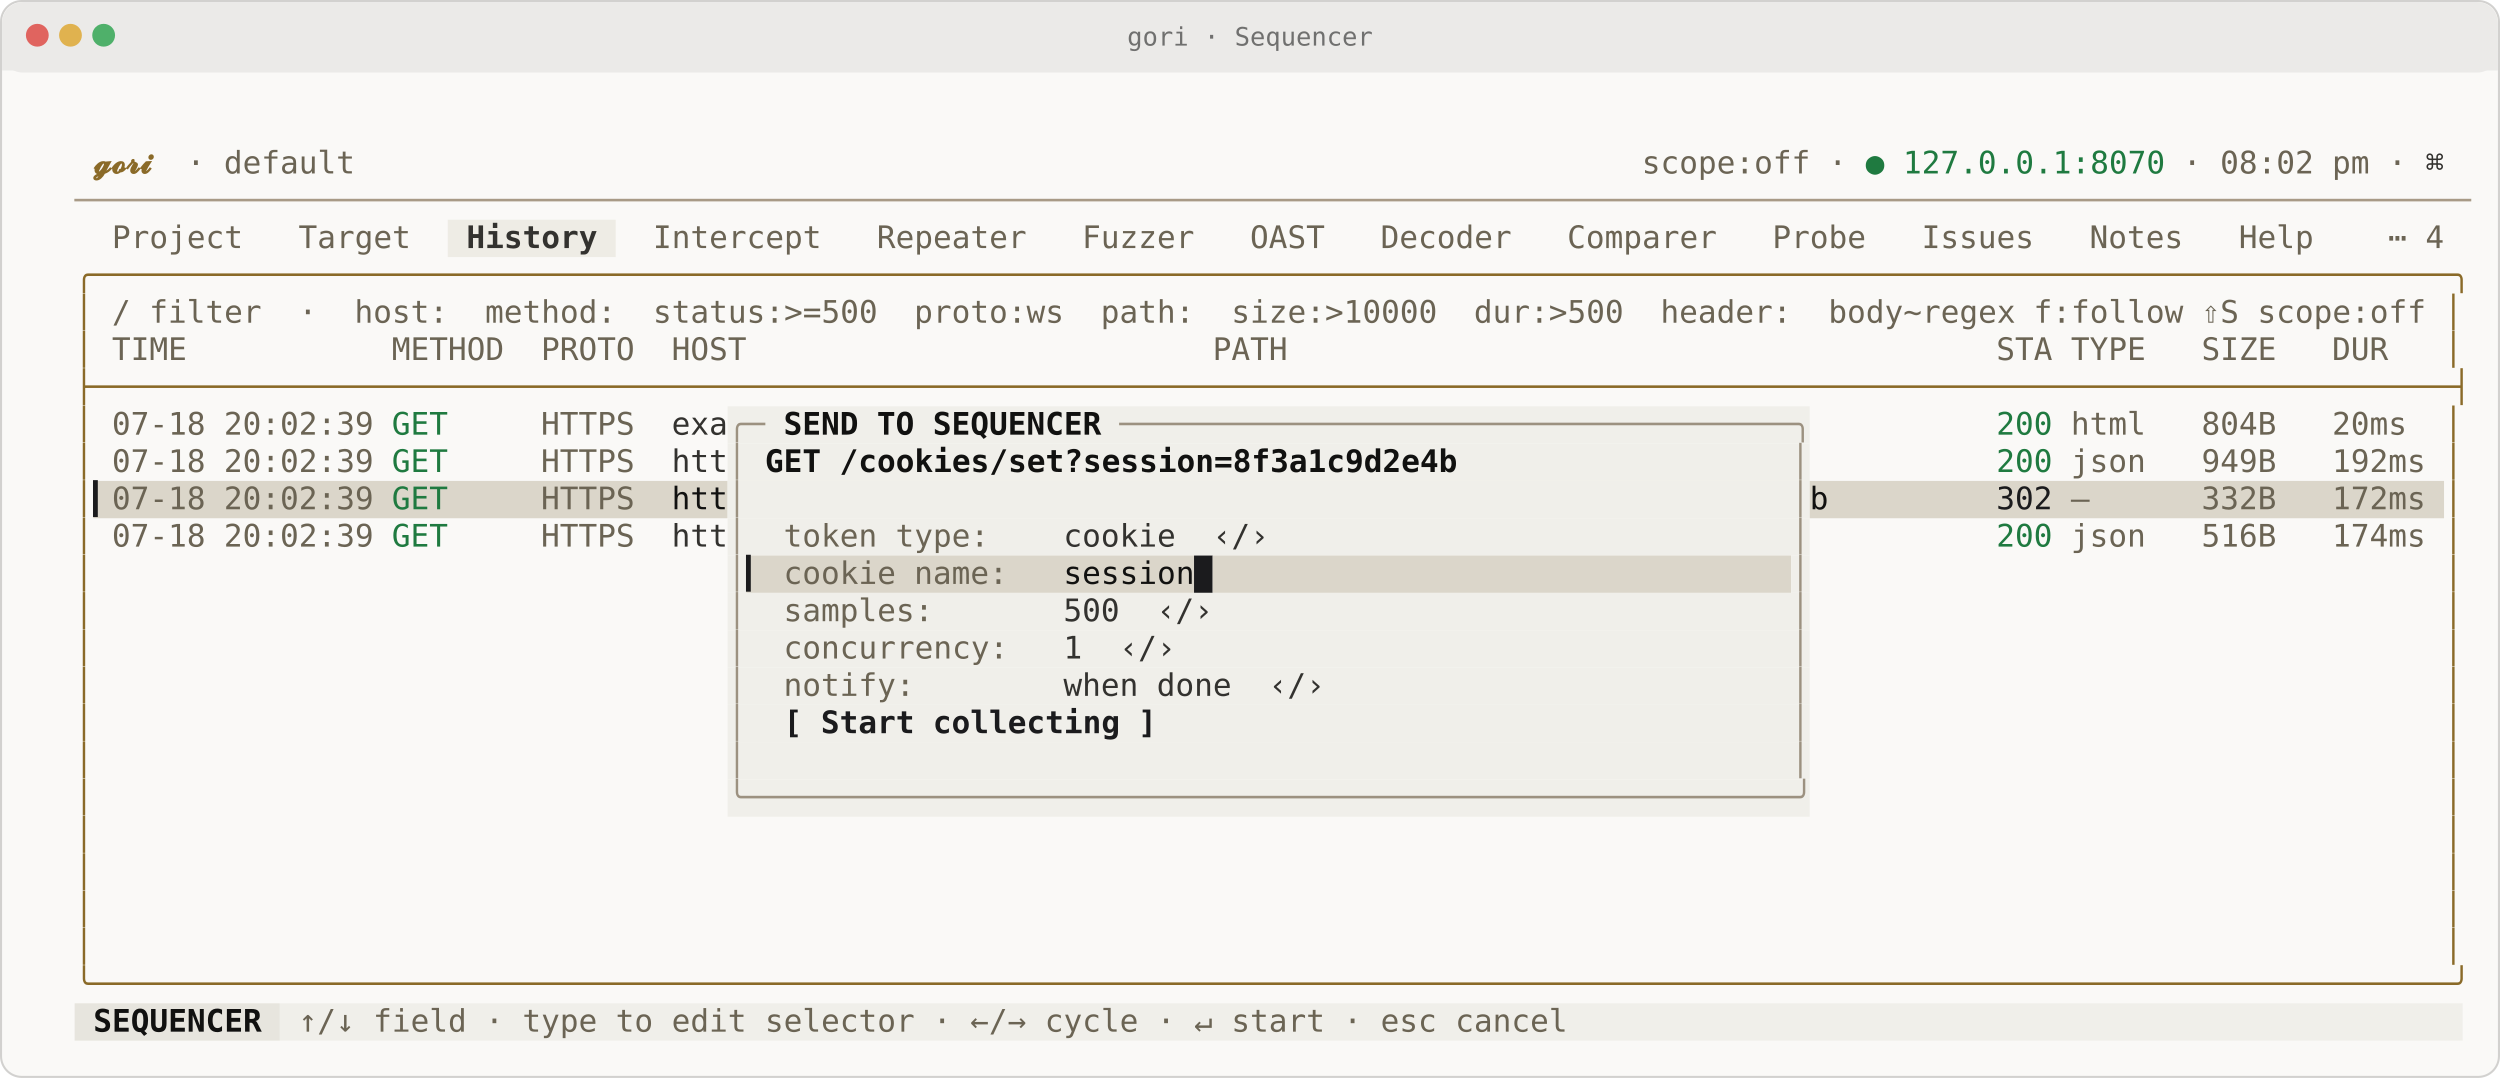
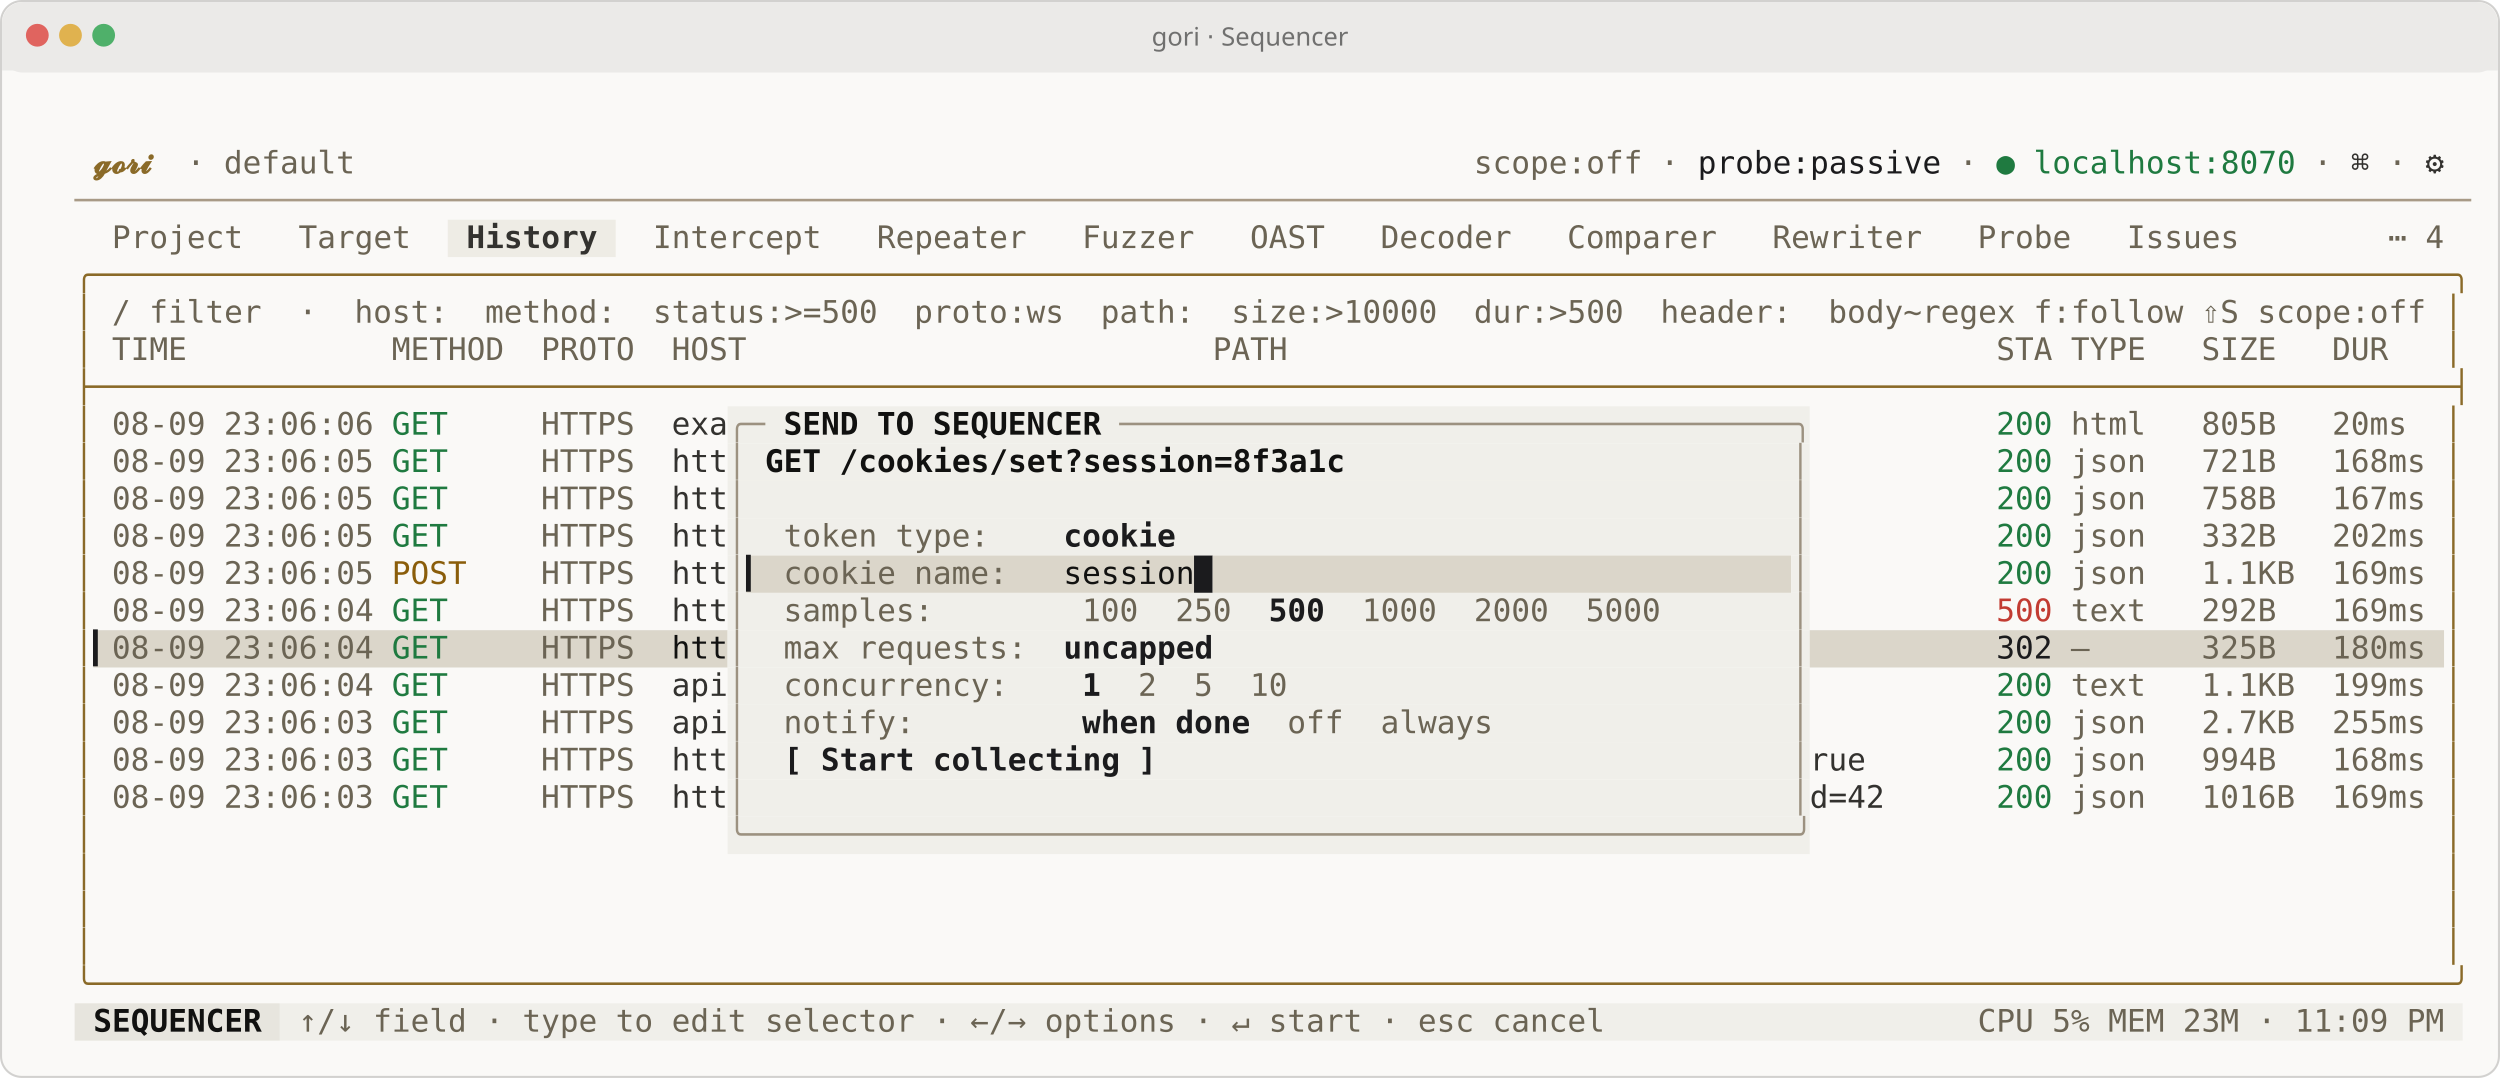
<svg xmlns="http://www.w3.org/2000/svg" width="1206" height="520" viewBox="0 0 1206.0 520.0" font-family="ui-monospace,'SF Mono','JetBrains Mono',Menlo,Consolas,monospace" font-size="15.0px" role="img" aria-label="gori · Sequencer">
  <rect x="0.5" y="0.5" width="1205.0" height="519.0" rx="10" ry="10" fill="#faf9f7" stroke="#d2d1cf" stroke-width="1" />
  <rect x="1" y="1" width="1204.0" height="34.0" rx="10" ry="10" fill="#ebeae8" />
  <rect x="1" y="24.0" width="1204.0" height="10" fill="#ebeae8" />
  <circle cx="18.0" cy="17.0" r="5.5" fill="#e0645f" />
  <circle cx="34.0" cy="17.0" r="5.5" fill="#e0b24f" />
  <circle cx="50.0" cy="17.0" r="5.5" fill="#4fb06a" />
-   <text x="603.0" y="22.0" text-anchor="middle" fill="#70706f" font-size="12.3px">gori · Sequencer</text>
+   <text x="603.0" y="22.0" text-anchor="middle" fill="#70706f" font-family="'Apple Symbols','Segoe UI Symbol','Cambria Math','STIX Two Math','Noto Sans Math','DejaVu Sans',ui-monospace,'SF Mono','JetBrains Mono',Menlo,Consolas,monospace" font-size="12.3px">gori · Sequencer</text>
  <rect x="216.00" y="106.00" width="81.00" height="18.00" fill="#eeece5" />
  <rect x="351.00" y="196.00" width="522.00" height="18.00" fill="#f0efea" />
  <rect x="351.00" y="214.00" width="522.00" height="18.00" fill="#f0efea" />
-   <rect x="45.00" y="232.00" width="306.00" height="18.00" fill="#dbd6ca" />
  <rect x="351.00" y="232.00" width="522.00" height="18.00" fill="#f0efea" />
-   <rect x="873.00" y="232.00" width="306.00" height="18.00" fill="#dbd6ca" />
  <rect x="351.00" y="250.00" width="522.00" height="18.00" fill="#f0efea" />
  <rect x="351.00" y="268.00" width="9.00" height="18.00" fill="#f0efea" />
  <rect x="360.00" y="268.00" width="216.00" height="18.00" fill="#dbd6ca" />
  <rect x="576.00" y="268.00" width="9.00" height="18.00" fill="#1b1b1d" />
  <rect x="585.00" y="268.00" width="279.00" height="18.00" fill="#dbd6ca" />
  <rect x="864.00" y="268.00" width="9.00" height="18.00" fill="#f0efea" />
  <rect x="351.00" y="286.00" width="522.00" height="18.00" fill="#f0efea" />
+   <rect x="45.00" y="304.00" width="306.00" height="18.00" fill="#dbd6ca" />
  <rect x="351.00" y="304.00" width="522.00" height="18.00" fill="#f0efea" />
+   <rect x="873.00" y="304.00" width="306.00" height="18.00" fill="#dbd6ca" />
  <rect x="351.00" y="322.00" width="522.00" height="18.00" fill="#f0efea" />
  <rect x="351.00" y="340.00" width="522.00" height="18.00" fill="#f0efea" />
  <rect x="351.00" y="358.00" width="522.00" height="18.00" fill="#f0efea" />
  <rect x="351.00" y="376.00" width="522.00" height="18.00" fill="#f0efea" />
+   <rect x="351.00" y="394.00" width="522.00" height="18.00" fill="#f0efea" />
  <rect x="36.00" y="484.00" width="99.00" height="18.00" fill="#e7e5de" />
  <rect x="135.00" y="484.00" width="1053.00" height="18.00" fill="#f0efea" />
  <text x="45.00" y="83.68" textLength="36.00" lengthAdjust="spacingAndGlyphs" fill="#8a6a28" font-weight="700" xml:space="preserve">𝓰𝓸𝓻𝓲</text>
  <text x="90.00" y="83.68" textLength="9.00" lengthAdjust="spacingAndGlyphs" fill="#6b6454" xml:space="preserve">·</text>
  <text x="108.00" y="83.68" textLength="63.00" lengthAdjust="spacingAndGlyphs" fill="#6b6454" xml:space="preserve">default</text>
-   <text x="792.00" y="83.68" textLength="81.00" lengthAdjust="spacingAndGlyphs" fill="#6b6454" xml:space="preserve">scope:off</text>
-   <text x="882.00" y="83.68" textLength="9.00" lengthAdjust="spacingAndGlyphs" fill="#6b6454" xml:space="preserve">·</text>
-   <text x="900.00" y="83.68" textLength="9.00" lengthAdjust="spacingAndGlyphs" fill="#1f7a40" xml:space="preserve">●</text>
-   <text x="918.00" y="83.68" textLength="126.00" lengthAdjust="spacingAndGlyphs" fill="#1f7a40" xml:space="preserve">127.0.0.1:8070</text>
-   <text x="1053.00" y="83.68" textLength="9.00" lengthAdjust="spacingAndGlyphs" fill="#6b6454" xml:space="preserve">·</text>
-   <text x="1071.00" y="83.68" textLength="45.00" lengthAdjust="spacingAndGlyphs" fill="#6b6454" xml:space="preserve">08:02</text>
-   <text x="1125.00" y="83.68" textLength="18.00" lengthAdjust="spacingAndGlyphs" fill="#6b6454" xml:space="preserve">pm</text>
+   <text x="711.00" y="83.68" textLength="81.00" lengthAdjust="spacingAndGlyphs" fill="#6b6454" xml:space="preserve">scope:off</text>
+   <text x="801.00" y="83.68" textLength="9.00" lengthAdjust="spacingAndGlyphs" fill="#6b6454" xml:space="preserve">·</text>
+   <text x="819.00" y="83.68" textLength="117.00" lengthAdjust="spacingAndGlyphs" fill="#1b1b1d" xml:space="preserve">probe:passive</text>
+   <text x="945.00" y="83.68" textLength="9.00" lengthAdjust="spacingAndGlyphs" fill="#6b6454" xml:space="preserve">·</text>
+   <text x="963.00" y="83.68" textLength="9.00" lengthAdjust="spacingAndGlyphs" fill="#1f7a40" xml:space="preserve">●</text>
+   <text x="981.00" y="83.68" textLength="126.00" lengthAdjust="spacingAndGlyphs" fill="#1f7a40" xml:space="preserve">localhost:8070</text>
+   <text x="1116.00" y="83.68" textLength="9.00" lengthAdjust="spacingAndGlyphs" fill="#6b6454" xml:space="preserve">·</text>
+   <text x="1134.00" y="83.68" textLength="9.00" lengthAdjust="spacingAndGlyphs" fill="#33322f" xml:space="preserve">⌘</text>
  <text x="1152.00" y="83.68" textLength="9.00" lengthAdjust="spacingAndGlyphs" fill="#6b6454" xml:space="preserve">·</text>
-   <text x="1170.00" y="83.68" textLength="9.00" lengthAdjust="spacingAndGlyphs" fill="#33322f" xml:space="preserve">⌘</text>
+   <text x="1170.00" y="83.68" textLength="9.00" lengthAdjust="spacingAndGlyphs" fill="#33322f" xml:space="preserve">⚙</text>
  <text x="36.00" y="101.68" textLength="1152.00" lengthAdjust="spacingAndGlyphs" fill="#a89a86" xml:space="preserve">────────────────────────────────────────────────────────────────────────────────────────────────────────────────────────────────</text>
  <text x="54.00" y="119.68" textLength="63.00" lengthAdjust="spacingAndGlyphs" fill="#6b6454" xml:space="preserve">Project</text>
  <text x="144.00" y="119.68" textLength="54.00" lengthAdjust="spacingAndGlyphs" fill="#6b6454" xml:space="preserve">Target</text>
  <text x="225.00" y="119.68" textLength="63.00" lengthAdjust="spacingAndGlyphs" fill="#33322f" font-weight="700" xml:space="preserve">History</text>
  <text x="315.00" y="119.68" textLength="81.00" lengthAdjust="spacingAndGlyphs" fill="#6b6454" xml:space="preserve">Intercept</text>
  <text x="423.00" y="119.68" textLength="72.00" lengthAdjust="spacingAndGlyphs" fill="#6b6454" xml:space="preserve">Repeater</text>
  <text x="522.00" y="119.68" textLength="54.00" lengthAdjust="spacingAndGlyphs" fill="#6b6454" xml:space="preserve">Fuzzer</text>
  <text x="603.00" y="119.68" textLength="36.00" lengthAdjust="spacingAndGlyphs" fill="#6b6454" xml:space="preserve">OAST</text>
  <text x="666.00" y="119.68" textLength="63.00" lengthAdjust="spacingAndGlyphs" fill="#6b6454" xml:space="preserve">Decoder</text>
  <text x="756.00" y="119.68" textLength="72.00" lengthAdjust="spacingAndGlyphs" fill="#6b6454" xml:space="preserve">Comparer</text>
-   <text x="855.00" y="119.68" textLength="45.00" lengthAdjust="spacingAndGlyphs" fill="#6b6454" xml:space="preserve">Probe</text>
-   <text x="927.00" y="119.68" textLength="54.00" lengthAdjust="spacingAndGlyphs" fill="#6b6454" xml:space="preserve">Issues</text>
-   <text x="1008.00" y="119.68" textLength="45.00" lengthAdjust="spacingAndGlyphs" fill="#6b6454" xml:space="preserve">Notes</text>
-   <text x="1080.00" y="119.68" textLength="36.00" lengthAdjust="spacingAndGlyphs" fill="#6b6454" xml:space="preserve">Help</text>
+   <text x="855.00" y="119.68" textLength="72.00" lengthAdjust="spacingAndGlyphs" fill="#6b6454" xml:space="preserve">Rewriter</text>
+   <text x="954.00" y="119.68" textLength="45.00" lengthAdjust="spacingAndGlyphs" fill="#6b6454" xml:space="preserve">Probe</text>
+   <text x="1026.00" y="119.68" textLength="54.00" lengthAdjust="spacingAndGlyphs" fill="#6b6454" xml:space="preserve">Issues</text>
  <text x="1152.00" y="119.68" textLength="9.00" lengthAdjust="spacingAndGlyphs" fill="#6b6454" xml:space="preserve">⋯</text>
  <text x="1170.00" y="119.68" textLength="9.00" lengthAdjust="spacingAndGlyphs" fill="#6b6454" xml:space="preserve">4</text>
  <text x="36.00" y="137.68" textLength="1152.00" lengthAdjust="spacingAndGlyphs" fill="#8a6a28" xml:space="preserve">╭──────────────────────────────────────────────────────────────────────────────────────────────────────────────────────────────╮</text>
  <text x="36.00" y="155.68" textLength="9.00" lengthAdjust="spacingAndGlyphs" fill="#8a6a28" xml:space="preserve">│</text>
  <text x="54.00" y="155.68" textLength="9.00" lengthAdjust="spacingAndGlyphs" fill="#6b6454" xml:space="preserve">/</text>
  <text x="72.00" y="155.68" textLength="54.00" lengthAdjust="spacingAndGlyphs" fill="#6b6454" xml:space="preserve">filter</text>
  <text x="144.00" y="155.68" textLength="9.00" lengthAdjust="spacingAndGlyphs" fill="#6b6454" xml:space="preserve">·</text>
  <text x="171.00" y="155.68" textLength="45.00" lengthAdjust="spacingAndGlyphs" fill="#6b6454" xml:space="preserve">host:</text>
  <text x="234.00" y="155.68" textLength="63.00" lengthAdjust="spacingAndGlyphs" fill="#6b6454" xml:space="preserve">method:</text>
  <text x="315.00" y="155.68" textLength="108.00" lengthAdjust="spacingAndGlyphs" fill="#6b6454" xml:space="preserve">status:&gt;=500</text>
  <text x="441.00" y="155.68" textLength="72.00" lengthAdjust="spacingAndGlyphs" fill="#6b6454" xml:space="preserve">proto:ws</text>
  <text x="531.00" y="155.68" textLength="45.00" lengthAdjust="spacingAndGlyphs" fill="#6b6454" xml:space="preserve">path:</text>
  <text x="594.00" y="155.68" textLength="99.00" lengthAdjust="spacingAndGlyphs" fill="#6b6454" xml:space="preserve">size:&gt;10000</text>
  <text x="711.00" y="155.68" textLength="72.00" lengthAdjust="spacingAndGlyphs" fill="#6b6454" xml:space="preserve">dur:&gt;500</text>
  <text x="801.00" y="155.68" textLength="63.00" lengthAdjust="spacingAndGlyphs" fill="#6b6454" xml:space="preserve">header:</text>
  <text x="882.00" y="155.68" textLength="90.00" lengthAdjust="spacingAndGlyphs" fill="#6b6454" xml:space="preserve">body~regex</text>
  <text x="981.00" y="155.68" textLength="72.00" lengthAdjust="spacingAndGlyphs" fill="#6b6454" xml:space="preserve">f:follow</text>
  <text x="1062.00" y="155.68" textLength="18.00" lengthAdjust="spacingAndGlyphs" fill="#6b6454" xml:space="preserve">⇧S</text>
  <text x="1089.00" y="155.68" textLength="81.00" lengthAdjust="spacingAndGlyphs" fill="#6b6454" xml:space="preserve">scope:off</text>
  <text x="1179.00" y="155.68" textLength="9.00" lengthAdjust="spacingAndGlyphs" fill="#8a6a28" xml:space="preserve">│</text>
  <text x="36.00" y="173.68" textLength="9.00" lengthAdjust="spacingAndGlyphs" fill="#8a6a28" xml:space="preserve">│</text>
  <text x="54.00" y="173.68" textLength="36.00" lengthAdjust="spacingAndGlyphs" fill="#6b6454" xml:space="preserve">TIME</text>
  <text x="189.00" y="173.68" textLength="54.00" lengthAdjust="spacingAndGlyphs" fill="#6b6454" xml:space="preserve">METHOD</text>
  <text x="261.00" y="173.68" textLength="45.00" lengthAdjust="spacingAndGlyphs" fill="#6b6454" xml:space="preserve">PROTO</text>
  <text x="324.00" y="173.68" textLength="36.00" lengthAdjust="spacingAndGlyphs" fill="#6b6454" xml:space="preserve">HOST</text>
  <text x="585.00" y="173.68" textLength="36.00" lengthAdjust="spacingAndGlyphs" fill="#6b6454" xml:space="preserve">PATH</text>
  <text x="963.00" y="173.68" textLength="27.00" lengthAdjust="spacingAndGlyphs" fill="#6b6454" xml:space="preserve">STA</text>
  <text x="999.00" y="173.68" textLength="36.00" lengthAdjust="spacingAndGlyphs" fill="#6b6454" xml:space="preserve">TYPE</text>
  <text x="1062.00" y="173.68" textLength="36.00" lengthAdjust="spacingAndGlyphs" fill="#6b6454" xml:space="preserve">SIZE</text>
  <text x="1125.00" y="173.68" textLength="27.00" lengthAdjust="spacingAndGlyphs" fill="#6b6454" xml:space="preserve">DUR</text>
  <text x="1179.00" y="173.68" textLength="9.00" lengthAdjust="spacingAndGlyphs" fill="#8a6a28" xml:space="preserve">│</text>
  <text x="36.00" y="191.68" textLength="1152.00" lengthAdjust="spacingAndGlyphs" fill="#8a6a28" xml:space="preserve">├──────────────────────────────────────────────────────────────────────────────────────────────────────────────────────────────┤</text>
  <text x="36.00" y="209.68" textLength="9.00" lengthAdjust="spacingAndGlyphs" fill="#8a6a28" xml:space="preserve">│</text>
-   <text x="54.00" y="209.68" textLength="45.00" lengthAdjust="spacingAndGlyphs" fill="#6b6454" xml:space="preserve">07-18</text>
-   <text x="108.00" y="209.68" textLength="72.00" lengthAdjust="spacingAndGlyphs" fill="#6b6454" xml:space="preserve">20:02:39</text>
+   <text x="54.00" y="209.68" textLength="45.00" lengthAdjust="spacingAndGlyphs" fill="#6b6454" xml:space="preserve">08-09</text>
+   <text x="108.00" y="209.68" textLength="72.00" lengthAdjust="spacingAndGlyphs" fill="#6b6454" xml:space="preserve">23:06:06</text>
  <text x="189.00" y="209.68" textLength="27.00" lengthAdjust="spacingAndGlyphs" fill="#1f7a40" xml:space="preserve">GET</text>
  <text x="261.00" y="209.68" textLength="45.00" lengthAdjust="spacingAndGlyphs" fill="#6b6454" xml:space="preserve">HTTPS</text>
  <text x="324.00" y="209.68" textLength="27.00" lengthAdjust="spacingAndGlyphs" fill="#33322f" xml:space="preserve">exa</text>
  <text x="351.00" y="209.68" textLength="18.00" lengthAdjust="spacingAndGlyphs" fill="#9c9180" xml:space="preserve">╭─</text>
  <text x="378.00" y="209.68" textLength="36.00" lengthAdjust="spacingAndGlyphs" fill="#111110" font-weight="700" xml:space="preserve">SEND</text>
  <text x="423.00" y="209.68" textLength="18.00" lengthAdjust="spacingAndGlyphs" fill="#111110" font-weight="700" xml:space="preserve">TO</text>
  <text x="450.00" y="209.68" textLength="81.00" lengthAdjust="spacingAndGlyphs" fill="#111110" font-weight="700" xml:space="preserve">SEQUENCER</text>
  <text x="540.00" y="209.68" textLength="333.00" lengthAdjust="spacingAndGlyphs" fill="#9c9180" xml:space="preserve">────────────────────────────────────╮</text>
  <text x="963.00" y="209.68" textLength="27.00" lengthAdjust="spacingAndGlyphs" fill="#1f7a40" xml:space="preserve">200</text>
  <text x="999.00" y="209.68" textLength="36.00" lengthAdjust="spacingAndGlyphs" fill="#6b6454" xml:space="preserve">html</text>
-   <text x="1062.00" y="209.68" textLength="36.00" lengthAdjust="spacingAndGlyphs" fill="#6b6454" xml:space="preserve">804B</text>
+   <text x="1062.00" y="209.68" textLength="36.00" lengthAdjust="spacingAndGlyphs" fill="#6b6454" xml:space="preserve">805B</text>
  <text x="1125.00" y="209.68" textLength="36.00" lengthAdjust="spacingAndGlyphs" fill="#6b6454" xml:space="preserve">20ms</text>
  <text x="1179.00" y="209.68" textLength="9.00" lengthAdjust="spacingAndGlyphs" fill="#8a6a28" xml:space="preserve">│</text>
  <text x="36.00" y="227.68" textLength="9.00" lengthAdjust="spacingAndGlyphs" fill="#8a6a28" xml:space="preserve">│</text>
-   <text x="54.00" y="227.68" textLength="45.00" lengthAdjust="spacingAndGlyphs" fill="#6b6454" xml:space="preserve">07-18</text>
-   <text x="108.00" y="227.68" textLength="72.00" lengthAdjust="spacingAndGlyphs" fill="#6b6454" xml:space="preserve">20:02:39</text>
+   <text x="54.00" y="227.68" textLength="45.00" lengthAdjust="spacingAndGlyphs" fill="#6b6454" xml:space="preserve">08-09</text>
+   <text x="108.00" y="227.68" textLength="72.00" lengthAdjust="spacingAndGlyphs" fill="#6b6454" xml:space="preserve">23:06:05</text>
  <text x="189.00" y="227.68" textLength="27.00" lengthAdjust="spacingAndGlyphs" fill="#1f7a40" xml:space="preserve">GET</text>
  <text x="261.00" y="227.68" textLength="45.00" lengthAdjust="spacingAndGlyphs" fill="#6b6454" xml:space="preserve">HTTPS</text>
  <text x="324.00" y="227.68" textLength="27.00" lengthAdjust="spacingAndGlyphs" fill="#33322f" xml:space="preserve">htt</text>
  <text x="351.00" y="227.68" textLength="9.00" lengthAdjust="spacingAndGlyphs" fill="#9c9180" xml:space="preserve">│</text>
  <text x="369.00" y="227.68" textLength="27.00" lengthAdjust="spacingAndGlyphs" fill="#111110" font-weight="700" xml:space="preserve">GET</text>
-   <text x="405.00" y="227.68" textLength="297.00" lengthAdjust="spacingAndGlyphs" fill="#111110" font-weight="700" xml:space="preserve">/cookies/set?session=8f3a1c9d2e4b</text>
+   <text x="405.00" y="227.68" textLength="243.00" lengthAdjust="spacingAndGlyphs" fill="#111110" font-weight="700" xml:space="preserve">/cookies/set?session=8f3a1c</text>
  <text x="864.00" y="227.68" textLength="9.00" lengthAdjust="spacingAndGlyphs" fill="#9c9180" xml:space="preserve">│</text>
  <text x="963.00" y="227.68" textLength="27.00" lengthAdjust="spacingAndGlyphs" fill="#1f7a40" xml:space="preserve">200</text>
  <text x="999.00" y="227.68" textLength="36.00" lengthAdjust="spacingAndGlyphs" fill="#6b6454" xml:space="preserve">json</text>
-   <text x="1062.00" y="227.68" textLength="36.00" lengthAdjust="spacingAndGlyphs" fill="#6b6454" xml:space="preserve">949B</text>
-   <text x="1125.00" y="227.68" textLength="45.00" lengthAdjust="spacingAndGlyphs" fill="#6b6454" xml:space="preserve">192ms</text>
+   <text x="1062.00" y="227.68" textLength="36.00" lengthAdjust="spacingAndGlyphs" fill="#6b6454" xml:space="preserve">721B</text>
+   <text x="1125.00" y="227.68" textLength="45.00" lengthAdjust="spacingAndGlyphs" fill="#6b6454" xml:space="preserve">168ms</text>
  <text x="1179.00" y="227.68" textLength="9.00" lengthAdjust="spacingAndGlyphs" fill="#8a6a28" xml:space="preserve">│</text>
  <text x="36.00" y="245.68" textLength="9.00" lengthAdjust="spacingAndGlyphs" fill="#8a6a28" xml:space="preserve">│</text>
-   <text x="45.00" y="245.68" textLength="9.00" lengthAdjust="spacingAndGlyphs" fill="#1b1b1d" xml:space="preserve">▎</text>
-   <text x="54.00" y="245.68" textLength="45.00" lengthAdjust="spacingAndGlyphs" fill="#6b6454" xml:space="preserve">07-18</text>
-   <text x="108.00" y="245.68" textLength="72.00" lengthAdjust="spacingAndGlyphs" fill="#6b6454" xml:space="preserve">20:02:39</text>
+   <text x="54.00" y="245.68" textLength="45.00" lengthAdjust="spacingAndGlyphs" fill="#6b6454" xml:space="preserve">08-09</text>
+   <text x="108.00" y="245.68" textLength="72.00" lengthAdjust="spacingAndGlyphs" fill="#6b6454" xml:space="preserve">23:06:05</text>
  <text x="189.00" y="245.68" textLength="27.00" lengthAdjust="spacingAndGlyphs" fill="#1f7a40" xml:space="preserve">GET</text>
  <text x="261.00" y="245.68" textLength="45.00" lengthAdjust="spacingAndGlyphs" fill="#6b6454" xml:space="preserve">HTTPS</text>
-   <text x="324.00" y="245.68" textLength="27.00" lengthAdjust="spacingAndGlyphs" fill="#111110" xml:space="preserve">htt</text>
+   <text x="324.00" y="245.68" textLength="27.00" lengthAdjust="spacingAndGlyphs" fill="#33322f" xml:space="preserve">htt</text>
  <text x="351.00" y="245.68" textLength="9.00" lengthAdjust="spacingAndGlyphs" fill="#9c9180" xml:space="preserve">│</text>
  <text x="864.00" y="245.68" textLength="9.00" lengthAdjust="spacingAndGlyphs" fill="#9c9180" xml:space="preserve">│</text>
-   <text x="873.00" y="245.68" textLength="9.00" lengthAdjust="spacingAndGlyphs" fill="#111110" xml:space="preserve">b</text>
-   <text x="963.00" y="245.68" textLength="27.00" lengthAdjust="spacingAndGlyphs" fill="#1b1b1d" xml:space="preserve">302</text>
-   <text x="999.00" y="245.68" textLength="9.00" lengthAdjust="spacingAndGlyphs" fill="#6b6454" xml:space="preserve">—</text>
-   <text x="1062.00" y="245.68" textLength="36.00" lengthAdjust="spacingAndGlyphs" fill="#6b6454" xml:space="preserve">332B</text>
-   <text x="1125.00" y="245.68" textLength="45.00" lengthAdjust="spacingAndGlyphs" fill="#6b6454" xml:space="preserve">172ms</text>
+   <text x="963.00" y="245.68" textLength="27.00" lengthAdjust="spacingAndGlyphs" fill="#1f7a40" xml:space="preserve">200</text>
+   <text x="999.00" y="245.68" textLength="36.00" lengthAdjust="spacingAndGlyphs" fill="#6b6454" xml:space="preserve">json</text>
+   <text x="1062.00" y="245.68" textLength="36.00" lengthAdjust="spacingAndGlyphs" fill="#6b6454" xml:space="preserve">758B</text>
+   <text x="1125.00" y="245.68" textLength="45.00" lengthAdjust="spacingAndGlyphs" fill="#6b6454" xml:space="preserve">167ms</text>
  <text x="1179.00" y="245.68" textLength="9.00" lengthAdjust="spacingAndGlyphs" fill="#8a6a28" xml:space="preserve">│</text>
  <text x="36.00" y="263.68" textLength="9.00" lengthAdjust="spacingAndGlyphs" fill="#8a6a28" xml:space="preserve">│</text>
-   <text x="54.00" y="263.68" textLength="45.00" lengthAdjust="spacingAndGlyphs" fill="#6b6454" xml:space="preserve">07-18</text>
-   <text x="108.00" y="263.68" textLength="72.00" lengthAdjust="spacingAndGlyphs" fill="#6b6454" xml:space="preserve">20:02:39</text>
+   <text x="54.00" y="263.68" textLength="45.00" lengthAdjust="spacingAndGlyphs" fill="#6b6454" xml:space="preserve">08-09</text>
+   <text x="108.00" y="263.68" textLength="72.00" lengthAdjust="spacingAndGlyphs" fill="#6b6454" xml:space="preserve">23:06:05</text>
  <text x="189.00" y="263.68" textLength="27.00" lengthAdjust="spacingAndGlyphs" fill="#1f7a40" xml:space="preserve">GET</text>
  <text x="261.00" y="263.68" textLength="45.00" lengthAdjust="spacingAndGlyphs" fill="#6b6454" xml:space="preserve">HTTPS</text>
  <text x="324.00" y="263.68" textLength="27.00" lengthAdjust="spacingAndGlyphs" fill="#33322f" xml:space="preserve">htt</text>
  <text x="351.00" y="263.68" textLength="9.00" lengthAdjust="spacingAndGlyphs" fill="#9c9180" xml:space="preserve">│</text>
  <text x="378.00" y="263.68" textLength="45.00" lengthAdjust="spacingAndGlyphs" fill="#6b6454" xml:space="preserve">token</text>
  <text x="432.00" y="263.68" textLength="45.00" lengthAdjust="spacingAndGlyphs" fill="#6b6454" xml:space="preserve">type:</text>
-   <text x="513.00" y="263.68" textLength="54.00" lengthAdjust="spacingAndGlyphs" fill="#33322f" xml:space="preserve">cookie</text>
-   <text x="585.00" y="263.68" textLength="27.00" lengthAdjust="spacingAndGlyphs" fill="#33322f" xml:space="preserve">‹/›</text>
+   <text x="513.00" y="263.68" textLength="54.00" lengthAdjust="spacingAndGlyphs" fill="#1b1b1d" font-weight="700" xml:space="preserve">cookie</text>
  <text x="864.00" y="263.68" textLength="9.00" lengthAdjust="spacingAndGlyphs" fill="#9c9180" xml:space="preserve">│</text>
  <text x="963.00" y="263.68" textLength="27.00" lengthAdjust="spacingAndGlyphs" fill="#1f7a40" xml:space="preserve">200</text>
  <text x="999.00" y="263.68" textLength="36.00" lengthAdjust="spacingAndGlyphs" fill="#6b6454" xml:space="preserve">json</text>
-   <text x="1062.00" y="263.68" textLength="36.00" lengthAdjust="spacingAndGlyphs" fill="#6b6454" xml:space="preserve">516B</text>
-   <text x="1125.00" y="263.68" textLength="45.00" lengthAdjust="spacingAndGlyphs" fill="#6b6454" xml:space="preserve">174ms</text>
+   <text x="1062.00" y="263.68" textLength="36.00" lengthAdjust="spacingAndGlyphs" fill="#6b6454" xml:space="preserve">332B</text>
+   <text x="1125.00" y="263.68" textLength="45.00" lengthAdjust="spacingAndGlyphs" fill="#6b6454" xml:space="preserve">202ms</text>
  <text x="1179.00" y="263.68" textLength="9.00" lengthAdjust="spacingAndGlyphs" fill="#8a6a28" xml:space="preserve">│</text>
  <text x="36.00" y="281.68" textLength="9.00" lengthAdjust="spacingAndGlyphs" fill="#8a6a28" xml:space="preserve">│</text>
+   <text x="54.00" y="281.68" textLength="45.00" lengthAdjust="spacingAndGlyphs" fill="#6b6454" xml:space="preserve">08-09</text>
+   <text x="108.00" y="281.68" textLength="72.00" lengthAdjust="spacingAndGlyphs" fill="#6b6454" xml:space="preserve">23:06:05</text>
+   <text x="189.00" y="281.68" textLength="36.00" lengthAdjust="spacingAndGlyphs" fill="#8a5d0a" xml:space="preserve">POST</text>
+   <text x="261.00" y="281.68" textLength="45.00" lengthAdjust="spacingAndGlyphs" fill="#6b6454" xml:space="preserve">HTTPS</text>
+   <text x="324.00" y="281.68" textLength="27.00" lengthAdjust="spacingAndGlyphs" fill="#33322f" xml:space="preserve">htt</text>
  <text x="351.00" y="281.68" textLength="9.00" lengthAdjust="spacingAndGlyphs" fill="#9c9180" xml:space="preserve">│</text>
  <text x="360.00" y="281.68" textLength="9.00" lengthAdjust="spacingAndGlyphs" fill="#1b1b1d" xml:space="preserve">▎</text>
  <text x="378.00" y="281.68" textLength="54.00" lengthAdjust="spacingAndGlyphs" fill="#6b6454" xml:space="preserve">cookie</text>
  <text x="441.00" y="281.68" textLength="45.00" lengthAdjust="spacingAndGlyphs" fill="#6b6454" xml:space="preserve">name:</text>
  <text x="513.00" y="281.68" textLength="63.00" lengthAdjust="spacingAndGlyphs" fill="#111110" xml:space="preserve">session</text>
  <text x="864.00" y="281.68" textLength="9.00" lengthAdjust="spacingAndGlyphs" fill="#9c9180" xml:space="preserve">│</text>
+   <text x="963.00" y="281.68" textLength="27.00" lengthAdjust="spacingAndGlyphs" fill="#1f7a40" xml:space="preserve">200</text>
+   <text x="999.00" y="281.68" textLength="36.00" lengthAdjust="spacingAndGlyphs" fill="#6b6454" xml:space="preserve">json</text>
+   <text x="1062.00" y="281.68" textLength="45.00" lengthAdjust="spacingAndGlyphs" fill="#6b6454" xml:space="preserve">1.1KB</text>
+   <text x="1125.00" y="281.68" textLength="45.00" lengthAdjust="spacingAndGlyphs" fill="#6b6454" xml:space="preserve">169ms</text>
  <text x="1179.00" y="281.68" textLength="9.00" lengthAdjust="spacingAndGlyphs" fill="#8a6a28" xml:space="preserve">│</text>
  <text x="36.00" y="299.68" textLength="9.00" lengthAdjust="spacingAndGlyphs" fill="#8a6a28" xml:space="preserve">│</text>
+   <text x="54.00" y="299.68" textLength="45.00" lengthAdjust="spacingAndGlyphs" fill="#6b6454" xml:space="preserve">08-09</text>
+   <text x="108.00" y="299.68" textLength="72.00" lengthAdjust="spacingAndGlyphs" fill="#6b6454" xml:space="preserve">23:06:04</text>
+   <text x="189.00" y="299.68" textLength="27.00" lengthAdjust="spacingAndGlyphs" fill="#1f7a40" xml:space="preserve">GET</text>
+   <text x="261.00" y="299.68" textLength="45.00" lengthAdjust="spacingAndGlyphs" fill="#6b6454" xml:space="preserve">HTTPS</text>
+   <text x="324.00" y="299.68" textLength="27.00" lengthAdjust="spacingAndGlyphs" fill="#33322f" xml:space="preserve">htt</text>
  <text x="351.00" y="299.68" textLength="9.00" lengthAdjust="spacingAndGlyphs" fill="#9c9180" xml:space="preserve">│</text>
  <text x="378.00" y="299.68" textLength="72.00" lengthAdjust="spacingAndGlyphs" fill="#6b6454" xml:space="preserve">samples:</text>
-   <text x="513.00" y="299.68" textLength="27.00" lengthAdjust="spacingAndGlyphs" fill="#33322f" xml:space="preserve">500</text>
-   <text x="558.00" y="299.68" textLength="27.00" lengthAdjust="spacingAndGlyphs" fill="#33322f" xml:space="preserve">‹/›</text>
+   <text x="522.00" y="299.68" textLength="27.00" lengthAdjust="spacingAndGlyphs" fill="#6b6454" xml:space="preserve">100</text>
+   <text x="567.00" y="299.68" textLength="27.00" lengthAdjust="spacingAndGlyphs" fill="#6b6454" xml:space="preserve">250</text>
+   <text x="612.00" y="299.68" textLength="27.00" lengthAdjust="spacingAndGlyphs" fill="#1b1b1d" font-weight="700" xml:space="preserve">500</text>
+   <text x="657.00" y="299.68" textLength="36.00" lengthAdjust="spacingAndGlyphs" fill="#6b6454" xml:space="preserve">1000</text>
+   <text x="711.00" y="299.68" textLength="36.00" lengthAdjust="spacingAndGlyphs" fill="#6b6454" xml:space="preserve">2000</text>
+   <text x="765.00" y="299.68" textLength="36.00" lengthAdjust="spacingAndGlyphs" fill="#6b6454" xml:space="preserve">5000</text>
  <text x="864.00" y="299.68" textLength="9.00" lengthAdjust="spacingAndGlyphs" fill="#9c9180" xml:space="preserve">│</text>
+   <text x="963.00" y="299.68" textLength="27.00" lengthAdjust="spacingAndGlyphs" fill="#c23b32" xml:space="preserve">500</text>
+   <text x="999.00" y="299.68" textLength="36.00" lengthAdjust="spacingAndGlyphs" fill="#6b6454" xml:space="preserve">text</text>
+   <text x="1062.00" y="299.68" textLength="36.00" lengthAdjust="spacingAndGlyphs" fill="#6b6454" xml:space="preserve">292B</text>
+   <text x="1125.00" y="299.68" textLength="45.00" lengthAdjust="spacingAndGlyphs" fill="#6b6454" xml:space="preserve">169ms</text>
  <text x="1179.00" y="299.68" textLength="9.00" lengthAdjust="spacingAndGlyphs" fill="#8a6a28" xml:space="preserve">│</text>
  <text x="36.00" y="317.68" textLength="9.00" lengthAdjust="spacingAndGlyphs" fill="#8a6a28" xml:space="preserve">│</text>
+   <text x="45.00" y="317.68" textLength="9.00" lengthAdjust="spacingAndGlyphs" fill="#1b1b1d" xml:space="preserve">▎</text>
+   <text x="54.00" y="317.68" textLength="45.00" lengthAdjust="spacingAndGlyphs" fill="#6b6454" xml:space="preserve">08-09</text>
+   <text x="108.00" y="317.68" textLength="72.00" lengthAdjust="spacingAndGlyphs" fill="#6b6454" xml:space="preserve">23:06:04</text>
+   <text x="189.00" y="317.68" textLength="27.00" lengthAdjust="spacingAndGlyphs" fill="#1f7a40" xml:space="preserve">GET</text>
+   <text x="261.00" y="317.68" textLength="45.00" lengthAdjust="spacingAndGlyphs" fill="#6b6454" xml:space="preserve">HTTPS</text>
+   <text x="324.00" y="317.68" textLength="27.00" lengthAdjust="spacingAndGlyphs" fill="#111110" xml:space="preserve">htt</text>
  <text x="351.00" y="317.68" textLength="9.00" lengthAdjust="spacingAndGlyphs" fill="#9c9180" xml:space="preserve">│</text>
-   <text x="378.00" y="317.68" textLength="108.00" lengthAdjust="spacingAndGlyphs" fill="#6b6454" xml:space="preserve">concurrency:</text>
-   <text x="513.00" y="317.68" textLength="9.00" lengthAdjust="spacingAndGlyphs" fill="#33322f" xml:space="preserve">1</text>
-   <text x="540.00" y="317.68" textLength="27.00" lengthAdjust="spacingAndGlyphs" fill="#33322f" xml:space="preserve">‹/›</text>
+   <text x="378.00" y="317.68" textLength="27.00" lengthAdjust="spacingAndGlyphs" fill="#6b6454" xml:space="preserve">max</text>
+   <text x="414.00" y="317.68" textLength="81.00" lengthAdjust="spacingAndGlyphs" fill="#6b6454" xml:space="preserve">requests:</text>
+   <text x="513.00" y="317.68" textLength="72.00" lengthAdjust="spacingAndGlyphs" fill="#1b1b1d" font-weight="700" xml:space="preserve">uncapped</text>
  <text x="864.00" y="317.68" textLength="9.00" lengthAdjust="spacingAndGlyphs" fill="#9c9180" xml:space="preserve">│</text>
+   <text x="963.00" y="317.68" textLength="27.00" lengthAdjust="spacingAndGlyphs" fill="#1b1b1d" xml:space="preserve">302</text>
+   <text x="999.00" y="317.68" textLength="9.00" lengthAdjust="spacingAndGlyphs" fill="#6b6454" xml:space="preserve">—</text>
+   <text x="1062.00" y="317.68" textLength="36.00" lengthAdjust="spacingAndGlyphs" fill="#6b6454" xml:space="preserve">325B</text>
+   <text x="1125.00" y="317.68" textLength="45.00" lengthAdjust="spacingAndGlyphs" fill="#6b6454" xml:space="preserve">180ms</text>
  <text x="1179.00" y="317.68" textLength="9.00" lengthAdjust="spacingAndGlyphs" fill="#8a6a28" xml:space="preserve">│</text>
  <text x="36.00" y="335.68" textLength="9.00" lengthAdjust="spacingAndGlyphs" fill="#8a6a28" xml:space="preserve">│</text>
+   <text x="54.00" y="335.68" textLength="45.00" lengthAdjust="spacingAndGlyphs" fill="#6b6454" xml:space="preserve">08-09</text>
+   <text x="108.00" y="335.68" textLength="72.00" lengthAdjust="spacingAndGlyphs" fill="#6b6454" xml:space="preserve">23:06:04</text>
+   <text x="189.00" y="335.68" textLength="27.00" lengthAdjust="spacingAndGlyphs" fill="#1f7a40" xml:space="preserve">GET</text>
+   <text x="261.00" y="335.68" textLength="45.00" lengthAdjust="spacingAndGlyphs" fill="#6b6454" xml:space="preserve">HTTPS</text>
+   <text x="324.00" y="335.68" textLength="27.00" lengthAdjust="spacingAndGlyphs" fill="#33322f" xml:space="preserve">api</text>
  <text x="351.00" y="335.68" textLength="9.00" lengthAdjust="spacingAndGlyphs" fill="#9c9180" xml:space="preserve">│</text>
-   <text x="378.00" y="335.68" textLength="63.00" lengthAdjust="spacingAndGlyphs" fill="#6b6454" xml:space="preserve">notify:</text>
-   <text x="513.00" y="335.68" textLength="36.00" lengthAdjust="spacingAndGlyphs" fill="#33322f" xml:space="preserve">when</text>
-   <text x="558.00" y="335.68" textLength="36.00" lengthAdjust="spacingAndGlyphs" fill="#33322f" xml:space="preserve">done</text>
-   <text x="612.00" y="335.68" textLength="27.00" lengthAdjust="spacingAndGlyphs" fill="#33322f" xml:space="preserve">‹/›</text>
+   <text x="378.00" y="335.68" textLength="108.00" lengthAdjust="spacingAndGlyphs" fill="#6b6454" xml:space="preserve">concurrency:</text>
+   <text x="522.00" y="335.68" textLength="9.00" lengthAdjust="spacingAndGlyphs" fill="#1b1b1d" font-weight="700" xml:space="preserve">1</text>
+   <text x="549.00" y="335.68" textLength="9.00" lengthAdjust="spacingAndGlyphs" fill="#6b6454" xml:space="preserve">2</text>
+   <text x="576.00" y="335.68" textLength="9.00" lengthAdjust="spacingAndGlyphs" fill="#6b6454" xml:space="preserve">5</text>
+   <text x="603.00" y="335.68" textLength="18.00" lengthAdjust="spacingAndGlyphs" fill="#6b6454" xml:space="preserve">10</text>
  <text x="864.00" y="335.68" textLength="9.00" lengthAdjust="spacingAndGlyphs" fill="#9c9180" xml:space="preserve">│</text>
+   <text x="963.00" y="335.68" textLength="27.00" lengthAdjust="spacingAndGlyphs" fill="#1f7a40" xml:space="preserve">200</text>
+   <text x="999.00" y="335.68" textLength="36.00" lengthAdjust="spacingAndGlyphs" fill="#6b6454" xml:space="preserve">text</text>
+   <text x="1062.00" y="335.68" textLength="45.00" lengthAdjust="spacingAndGlyphs" fill="#6b6454" xml:space="preserve">1.1KB</text>
+   <text x="1125.00" y="335.68" textLength="45.00" lengthAdjust="spacingAndGlyphs" fill="#6b6454" xml:space="preserve">199ms</text>
  <text x="1179.00" y="335.68" textLength="9.00" lengthAdjust="spacingAndGlyphs" fill="#8a6a28" xml:space="preserve">│</text>
  <text x="36.00" y="353.68" textLength="9.00" lengthAdjust="spacingAndGlyphs" fill="#8a6a28" xml:space="preserve">│</text>
+   <text x="54.00" y="353.68" textLength="45.00" lengthAdjust="spacingAndGlyphs" fill="#6b6454" xml:space="preserve">08-09</text>
+   <text x="108.00" y="353.68" textLength="72.00" lengthAdjust="spacingAndGlyphs" fill="#6b6454" xml:space="preserve">23:06:03</text>
+   <text x="189.00" y="353.68" textLength="27.00" lengthAdjust="spacingAndGlyphs" fill="#1f7a40" xml:space="preserve">GET</text>
+   <text x="261.00" y="353.68" textLength="45.00" lengthAdjust="spacingAndGlyphs" fill="#6b6454" xml:space="preserve">HTTPS</text>
+   <text x="324.00" y="353.68" textLength="27.00" lengthAdjust="spacingAndGlyphs" fill="#33322f" xml:space="preserve">api</text>
  <text x="351.00" y="353.68" textLength="9.00" lengthAdjust="spacingAndGlyphs" fill="#9c9180" xml:space="preserve">│</text>
-   <text x="378.00" y="353.68" textLength="9.00" lengthAdjust="spacingAndGlyphs" fill="#1b1b1d" font-weight="700" xml:space="preserve">[</text>
-   <text x="396.00" y="353.68" textLength="45.00" lengthAdjust="spacingAndGlyphs" fill="#1b1b1d" font-weight="700" xml:space="preserve">Start</text>
-   <text x="450.00" y="353.68" textLength="90.00" lengthAdjust="spacingAndGlyphs" fill="#1b1b1d" font-weight="700" xml:space="preserve">collecting</text>
-   <text x="549.00" y="353.68" textLength="9.00" lengthAdjust="spacingAndGlyphs" fill="#1b1b1d" font-weight="700" xml:space="preserve">]</text>
+   <text x="378.00" y="353.68" textLength="63.00" lengthAdjust="spacingAndGlyphs" fill="#6b6454" xml:space="preserve">notify:</text>
+   <text x="522.00" y="353.68" textLength="36.00" lengthAdjust="spacingAndGlyphs" fill="#1b1b1d" font-weight="700" xml:space="preserve">when</text>
+   <text x="567.00" y="353.68" textLength="36.00" lengthAdjust="spacingAndGlyphs" fill="#1b1b1d" font-weight="700" xml:space="preserve">done</text>
+   <text x="621.00" y="353.68" textLength="27.00" lengthAdjust="spacingAndGlyphs" fill="#6b6454" xml:space="preserve">off</text>
+   <text x="666.00" y="353.68" textLength="54.00" lengthAdjust="spacingAndGlyphs" fill="#6b6454" xml:space="preserve">always</text>
  <text x="864.00" y="353.68" textLength="9.00" lengthAdjust="spacingAndGlyphs" fill="#9c9180" xml:space="preserve">│</text>
+   <text x="963.00" y="353.68" textLength="27.00" lengthAdjust="spacingAndGlyphs" fill="#1f7a40" xml:space="preserve">200</text>
+   <text x="999.00" y="353.68" textLength="36.00" lengthAdjust="spacingAndGlyphs" fill="#6b6454" xml:space="preserve">json</text>
+   <text x="1062.00" y="353.68" textLength="45.00" lengthAdjust="spacingAndGlyphs" fill="#6b6454" xml:space="preserve">2.7KB</text>
+   <text x="1125.00" y="353.68" textLength="45.00" lengthAdjust="spacingAndGlyphs" fill="#6b6454" xml:space="preserve">255ms</text>
  <text x="1179.00" y="353.68" textLength="9.00" lengthAdjust="spacingAndGlyphs" fill="#8a6a28" xml:space="preserve">│</text>
  <text x="36.00" y="371.68" textLength="9.00" lengthAdjust="spacingAndGlyphs" fill="#8a6a28" xml:space="preserve">│</text>
+   <text x="54.00" y="371.68" textLength="45.00" lengthAdjust="spacingAndGlyphs" fill="#6b6454" xml:space="preserve">08-09</text>
+   <text x="108.00" y="371.68" textLength="72.00" lengthAdjust="spacingAndGlyphs" fill="#6b6454" xml:space="preserve">23:06:03</text>
+   <text x="189.00" y="371.68" textLength="27.00" lengthAdjust="spacingAndGlyphs" fill="#1f7a40" xml:space="preserve">GET</text>
+   <text x="261.00" y="371.68" textLength="45.00" lengthAdjust="spacingAndGlyphs" fill="#6b6454" xml:space="preserve">HTTPS</text>
+   <text x="324.00" y="371.68" textLength="27.00" lengthAdjust="spacingAndGlyphs" fill="#33322f" xml:space="preserve">htt</text>
  <text x="351.00" y="371.68" textLength="9.00" lengthAdjust="spacingAndGlyphs" fill="#9c9180" xml:space="preserve">│</text>
+   <text x="378.00" y="371.68" textLength="9.00" lengthAdjust="spacingAndGlyphs" fill="#1b1b1d" font-weight="700" xml:space="preserve">[</text>
+   <text x="396.00" y="371.68" textLength="45.00" lengthAdjust="spacingAndGlyphs" fill="#1b1b1d" font-weight="700" xml:space="preserve">Start</text>
+   <text x="450.00" y="371.68" textLength="90.00" lengthAdjust="spacingAndGlyphs" fill="#1b1b1d" font-weight="700" xml:space="preserve">collecting</text>
+   <text x="549.00" y="371.68" textLength="9.00" lengthAdjust="spacingAndGlyphs" fill="#1b1b1d" font-weight="700" xml:space="preserve">]</text>
  <text x="864.00" y="371.68" textLength="9.00" lengthAdjust="spacingAndGlyphs" fill="#9c9180" xml:space="preserve">│</text>
+   <text x="873.00" y="371.68" textLength="27.00" lengthAdjust="spacingAndGlyphs" fill="#33322f" xml:space="preserve">rue</text>
+   <text x="963.00" y="371.68" textLength="27.00" lengthAdjust="spacingAndGlyphs" fill="#1f7a40" xml:space="preserve">200</text>
+   <text x="999.00" y="371.68" textLength="36.00" lengthAdjust="spacingAndGlyphs" fill="#6b6454" xml:space="preserve">json</text>
+   <text x="1062.00" y="371.68" textLength="36.00" lengthAdjust="spacingAndGlyphs" fill="#6b6454" xml:space="preserve">994B</text>
+   <text x="1125.00" y="371.68" textLength="45.00" lengthAdjust="spacingAndGlyphs" fill="#6b6454" xml:space="preserve">168ms</text>
  <text x="1179.00" y="371.68" textLength="9.00" lengthAdjust="spacingAndGlyphs" fill="#8a6a28" xml:space="preserve">│</text>
  <text x="36.00" y="389.68" textLength="9.00" lengthAdjust="spacingAndGlyphs" fill="#8a6a28" xml:space="preserve">│</text>
-   <text x="351.00" y="389.68" textLength="522.00" lengthAdjust="spacingAndGlyphs" fill="#9c9180" xml:space="preserve">╰────────────────────────────────────────────────────────╯</text>
+   <text x="54.00" y="389.68" textLength="45.00" lengthAdjust="spacingAndGlyphs" fill="#6b6454" xml:space="preserve">08-09</text>
+   <text x="108.00" y="389.68" textLength="72.00" lengthAdjust="spacingAndGlyphs" fill="#6b6454" xml:space="preserve">23:06:03</text>
+   <text x="189.00" y="389.68" textLength="27.00" lengthAdjust="spacingAndGlyphs" fill="#1f7a40" xml:space="preserve">GET</text>
+   <text x="261.00" y="389.68" textLength="45.00" lengthAdjust="spacingAndGlyphs" fill="#6b6454" xml:space="preserve">HTTPS</text>
+   <text x="324.00" y="389.68" textLength="27.00" lengthAdjust="spacingAndGlyphs" fill="#33322f" xml:space="preserve">htt</text>
+   <text x="351.00" y="389.68" textLength="9.00" lengthAdjust="spacingAndGlyphs" fill="#9c9180" xml:space="preserve">│</text>
+   <text x="864.00" y="389.68" textLength="9.00" lengthAdjust="spacingAndGlyphs" fill="#9c9180" xml:space="preserve">│</text>
+   <text x="873.00" y="389.68" textLength="36.00" lengthAdjust="spacingAndGlyphs" fill="#33322f" xml:space="preserve">d=42</text>
+   <text x="963.00" y="389.68" textLength="27.00" lengthAdjust="spacingAndGlyphs" fill="#1f7a40" xml:space="preserve">200</text>
+   <text x="999.00" y="389.68" textLength="36.00" lengthAdjust="spacingAndGlyphs" fill="#6b6454" xml:space="preserve">json</text>
+   <text x="1062.00" y="389.68" textLength="45.00" lengthAdjust="spacingAndGlyphs" fill="#6b6454" xml:space="preserve">1016B</text>
+   <text x="1125.00" y="389.68" textLength="45.00" lengthAdjust="spacingAndGlyphs" fill="#6b6454" xml:space="preserve">169ms</text>
  <text x="1179.00" y="389.68" textLength="9.00" lengthAdjust="spacingAndGlyphs" fill="#8a6a28" xml:space="preserve">│</text>
  <text x="36.00" y="407.68" textLength="9.00" lengthAdjust="spacingAndGlyphs" fill="#8a6a28" xml:space="preserve">│</text>
+   <text x="351.00" y="407.68" textLength="522.00" lengthAdjust="spacingAndGlyphs" fill="#9c9180" xml:space="preserve">╰────────────────────────────────────────────────────────╯</text>
  <text x="1179.00" y="407.68" textLength="9.00" lengthAdjust="spacingAndGlyphs" fill="#8a6a28" xml:space="preserve">│</text>
  <text x="36.00" y="425.68" textLength="9.00" lengthAdjust="spacingAndGlyphs" fill="#8a6a28" xml:space="preserve">│</text>
  <text x="1179.00" y="425.68" textLength="9.00" lengthAdjust="spacingAndGlyphs" fill="#8a6a28" xml:space="preserve">│</text>
  <text x="36.00" y="443.68" textLength="9.00" lengthAdjust="spacingAndGlyphs" fill="#8a6a28" xml:space="preserve">│</text>
  <text x="1179.00" y="443.68" textLength="9.00" lengthAdjust="spacingAndGlyphs" fill="#8a6a28" xml:space="preserve">│</text>
  <text x="36.00" y="461.68" textLength="9.00" lengthAdjust="spacingAndGlyphs" fill="#8a6a28" xml:space="preserve">│</text>
  <text x="1179.00" y="461.68" textLength="9.00" lengthAdjust="spacingAndGlyphs" fill="#8a6a28" xml:space="preserve">│</text>
  <text x="36.00" y="479.68" textLength="1152.00" lengthAdjust="spacingAndGlyphs" fill="#8a6a28" xml:space="preserve">╰──────────────────────────────────────────────────────────────────────────────────────────────────────────────────────────────╯</text>
  <text x="45.00" y="497.68" textLength="81.00" lengthAdjust="spacingAndGlyphs" fill="#111110" font-weight="700" xml:space="preserve">SEQUENCER</text>
  <text x="144.00" y="497.68" textLength="27.00" lengthAdjust="spacingAndGlyphs" fill="#6b6454" xml:space="preserve">↑/↓</text>
  <text x="180.00" y="497.68" textLength="45.00" lengthAdjust="spacingAndGlyphs" fill="#6b6454" xml:space="preserve">field</text>
  <text x="234.00" y="497.68" textLength="9.00" lengthAdjust="spacingAndGlyphs" fill="#6b6454" xml:space="preserve">·</text>
  <text x="252.00" y="497.68" textLength="36.00" lengthAdjust="spacingAndGlyphs" fill="#6b6454" xml:space="preserve">type</text>
  <text x="297.00" y="497.68" textLength="18.00" lengthAdjust="spacingAndGlyphs" fill="#6b6454" xml:space="preserve">to</text>
  <text x="324.00" y="497.68" textLength="36.00" lengthAdjust="spacingAndGlyphs" fill="#6b6454" xml:space="preserve">edit</text>
  <text x="369.00" y="497.68" textLength="72.00" lengthAdjust="spacingAndGlyphs" fill="#6b6454" xml:space="preserve">selector</text>
  <text x="450.00" y="497.68" textLength="9.00" lengthAdjust="spacingAndGlyphs" fill="#6b6454" xml:space="preserve">·</text>
  <text x="468.00" y="497.68" textLength="27.00" lengthAdjust="spacingAndGlyphs" fill="#6b6454" xml:space="preserve">←/→</text>
-   <text x="504.00" y="497.68" textLength="45.00" lengthAdjust="spacingAndGlyphs" fill="#6b6454" xml:space="preserve">cycle</text>
-   <text x="558.00" y="497.68" textLength="9.00" lengthAdjust="spacingAndGlyphs" fill="#6b6454" xml:space="preserve">·</text>
-   <text x="576.00" y="497.68" textLength="9.00" lengthAdjust="spacingAndGlyphs" fill="#6b6454" xml:space="preserve">↵</text>
-   <text x="594.00" y="497.68" textLength="45.00" lengthAdjust="spacingAndGlyphs" fill="#6b6454" xml:space="preserve">start</text>
-   <text x="648.00" y="497.68" textLength="9.00" lengthAdjust="spacingAndGlyphs" fill="#6b6454" xml:space="preserve">·</text>
-   <text x="666.00" y="497.68" textLength="27.00" lengthAdjust="spacingAndGlyphs" fill="#6b6454" xml:space="preserve">esc</text>
-   <text x="702.00" y="497.68" textLength="54.00" lengthAdjust="spacingAndGlyphs" fill="#6b6454" xml:space="preserve">cancel</text>
+   <text x="504.00" y="497.68" textLength="63.00" lengthAdjust="spacingAndGlyphs" fill="#6b6454" xml:space="preserve">options</text>
+   <text x="576.00" y="497.68" textLength="9.00" lengthAdjust="spacingAndGlyphs" fill="#6b6454" xml:space="preserve">·</text>
+   <text x="594.00" y="497.68" textLength="9.00" lengthAdjust="spacingAndGlyphs" fill="#6b6454" xml:space="preserve">↵</text>
+   <text x="612.00" y="497.68" textLength="45.00" lengthAdjust="spacingAndGlyphs" fill="#6b6454" xml:space="preserve">start</text>
+   <text x="666.00" y="497.68" textLength="9.00" lengthAdjust="spacingAndGlyphs" fill="#6b6454" xml:space="preserve">·</text>
+   <text x="684.00" y="497.68" textLength="27.00" lengthAdjust="spacingAndGlyphs" fill="#6b6454" xml:space="preserve">esc</text>
+   <text x="720.00" y="497.68" textLength="54.00" lengthAdjust="spacingAndGlyphs" fill="#6b6454" xml:space="preserve">cancel</text>
+   <text x="954.00" y="497.68" textLength="27.00" lengthAdjust="spacingAndGlyphs" fill="#6b6454" xml:space="preserve">CPU</text>
+   <text x="990.00" y="497.68" textLength="18.00" lengthAdjust="spacingAndGlyphs" fill="#6b6454" xml:space="preserve">5%</text>
+   <text x="1017.00" y="497.68" textLength="27.00" lengthAdjust="spacingAndGlyphs" fill="#6b6454" xml:space="preserve">MEM</text>
+   <text x="1053.00" y="497.68" textLength="27.00" lengthAdjust="spacingAndGlyphs" fill="#6b6454" xml:space="preserve">23M</text>
+   <text x="1089.00" y="497.68" textLength="9.00" lengthAdjust="spacingAndGlyphs" fill="#6b6454" xml:space="preserve">·</text>
+   <text x="1107.00" y="497.68" textLength="45.00" lengthAdjust="spacingAndGlyphs" fill="#6b6454" xml:space="preserve">11:09</text>
+   <text x="1161.00" y="497.68" textLength="18.00" lengthAdjust="spacingAndGlyphs" fill="#6b6454" xml:space="preserve">PM</text>
</svg>
